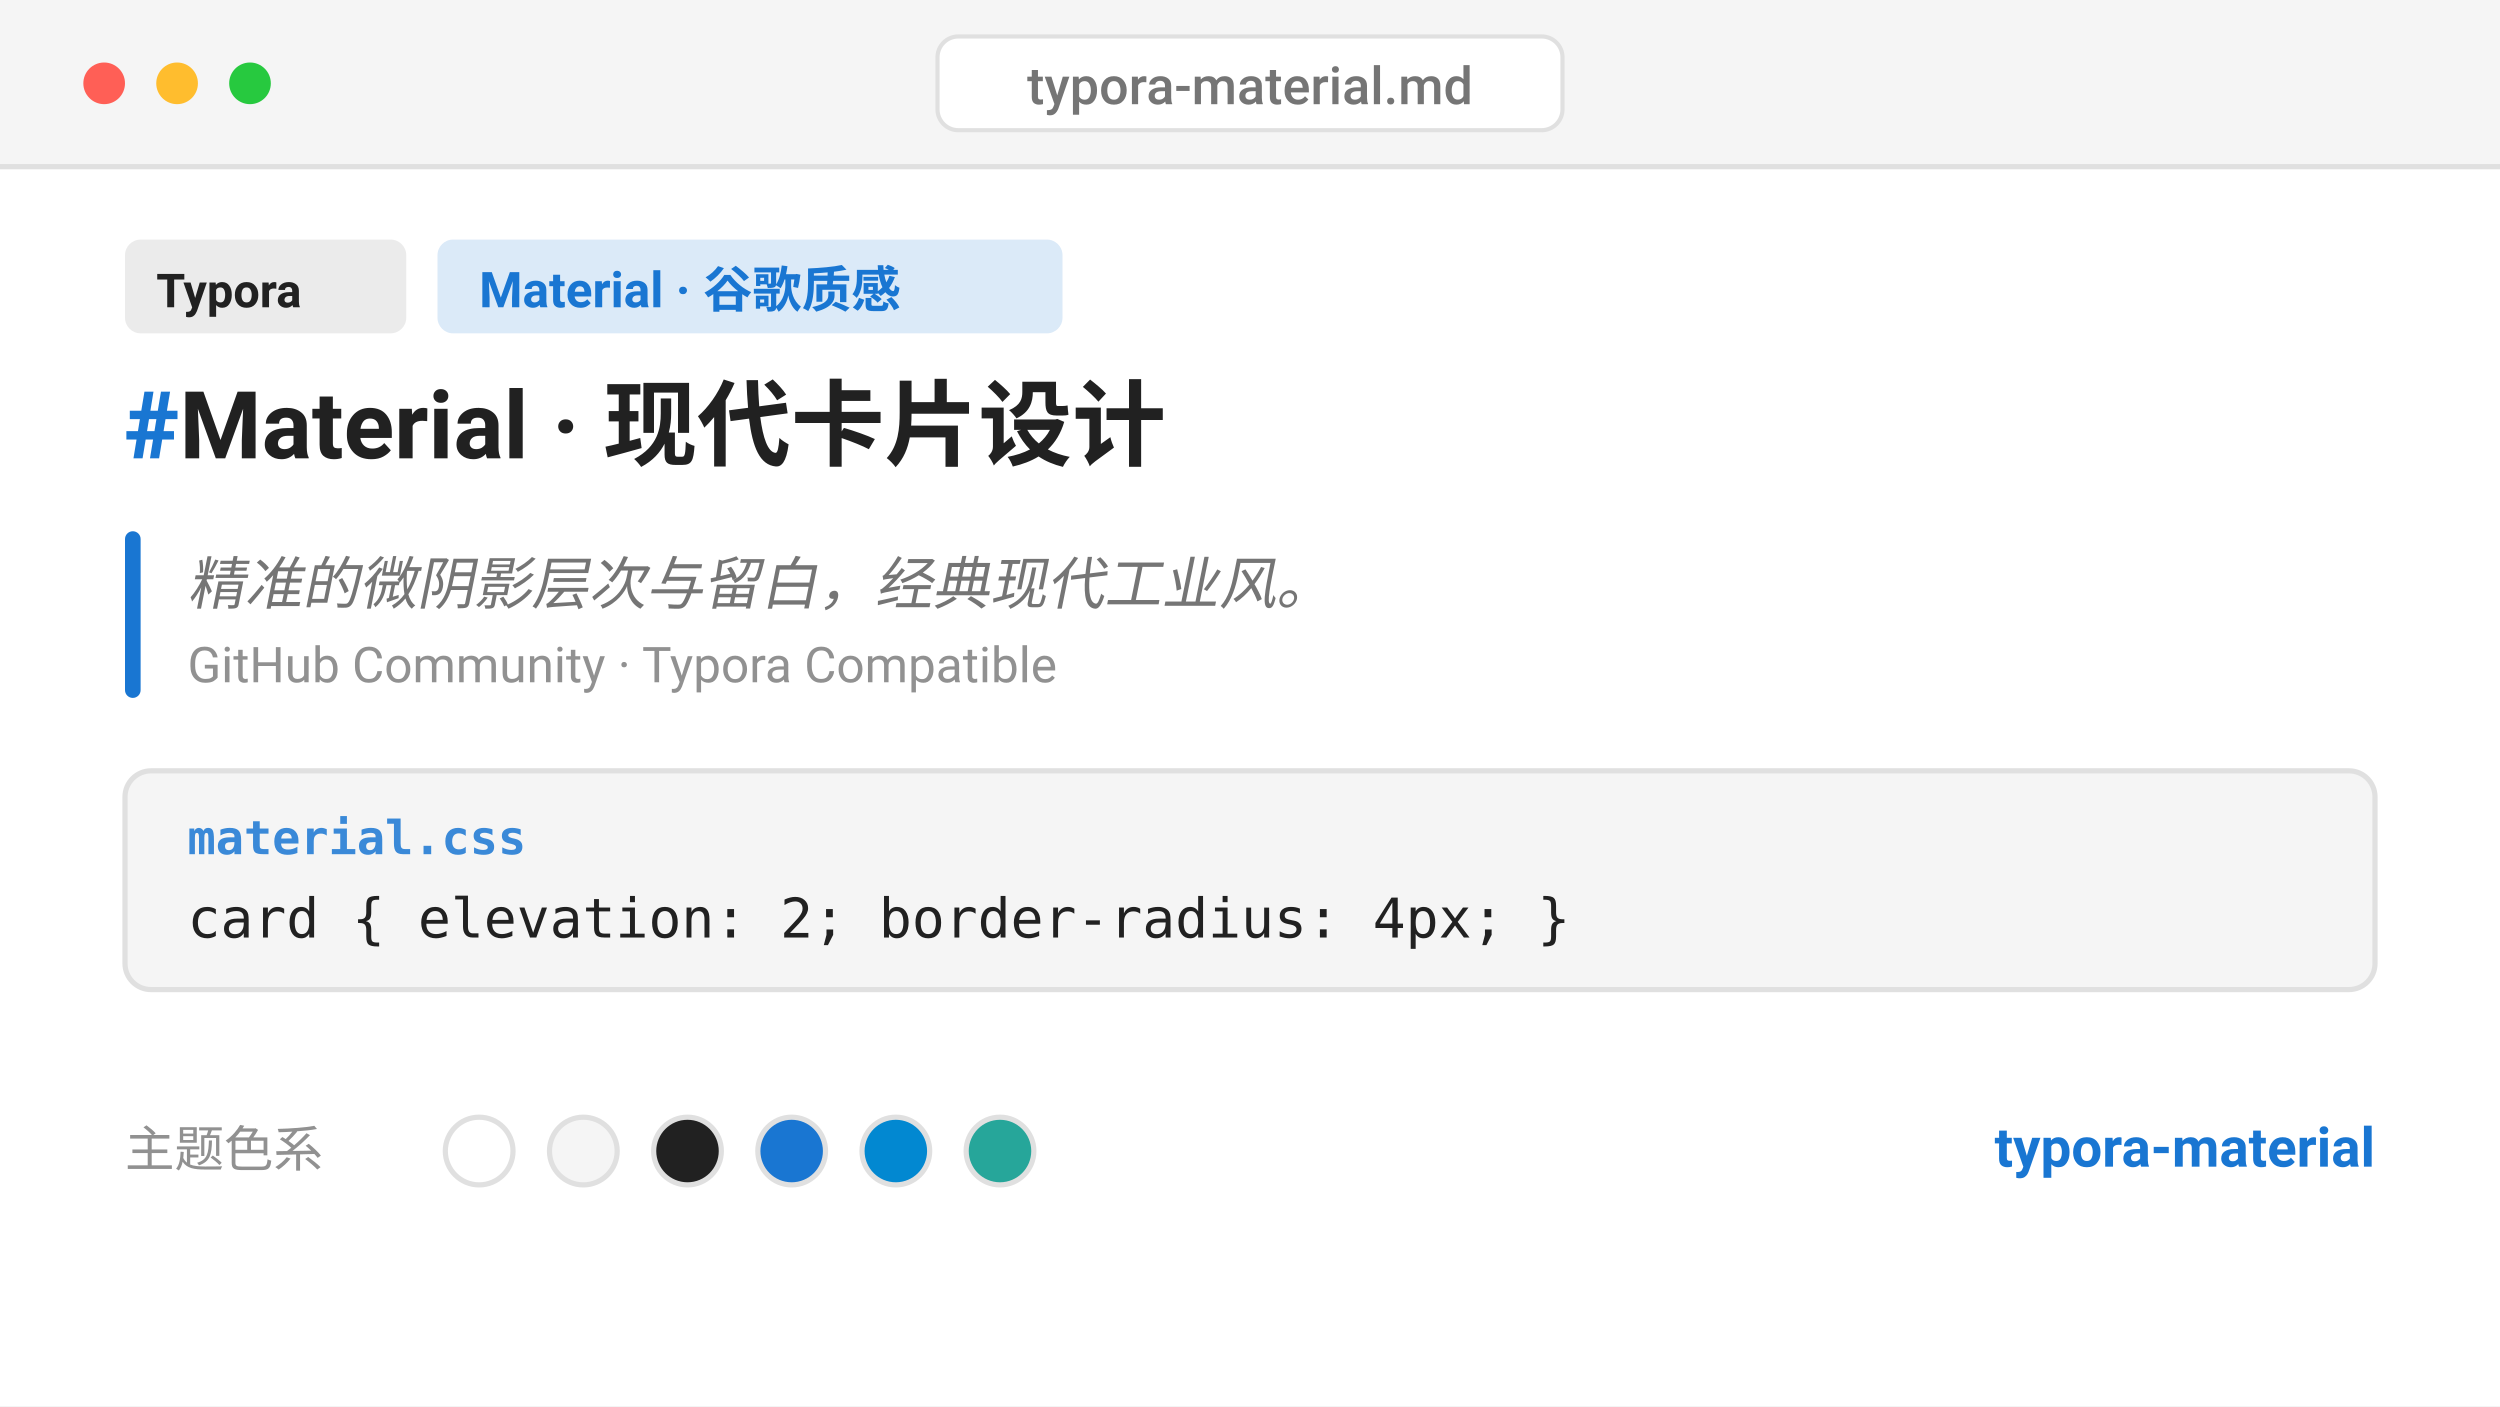
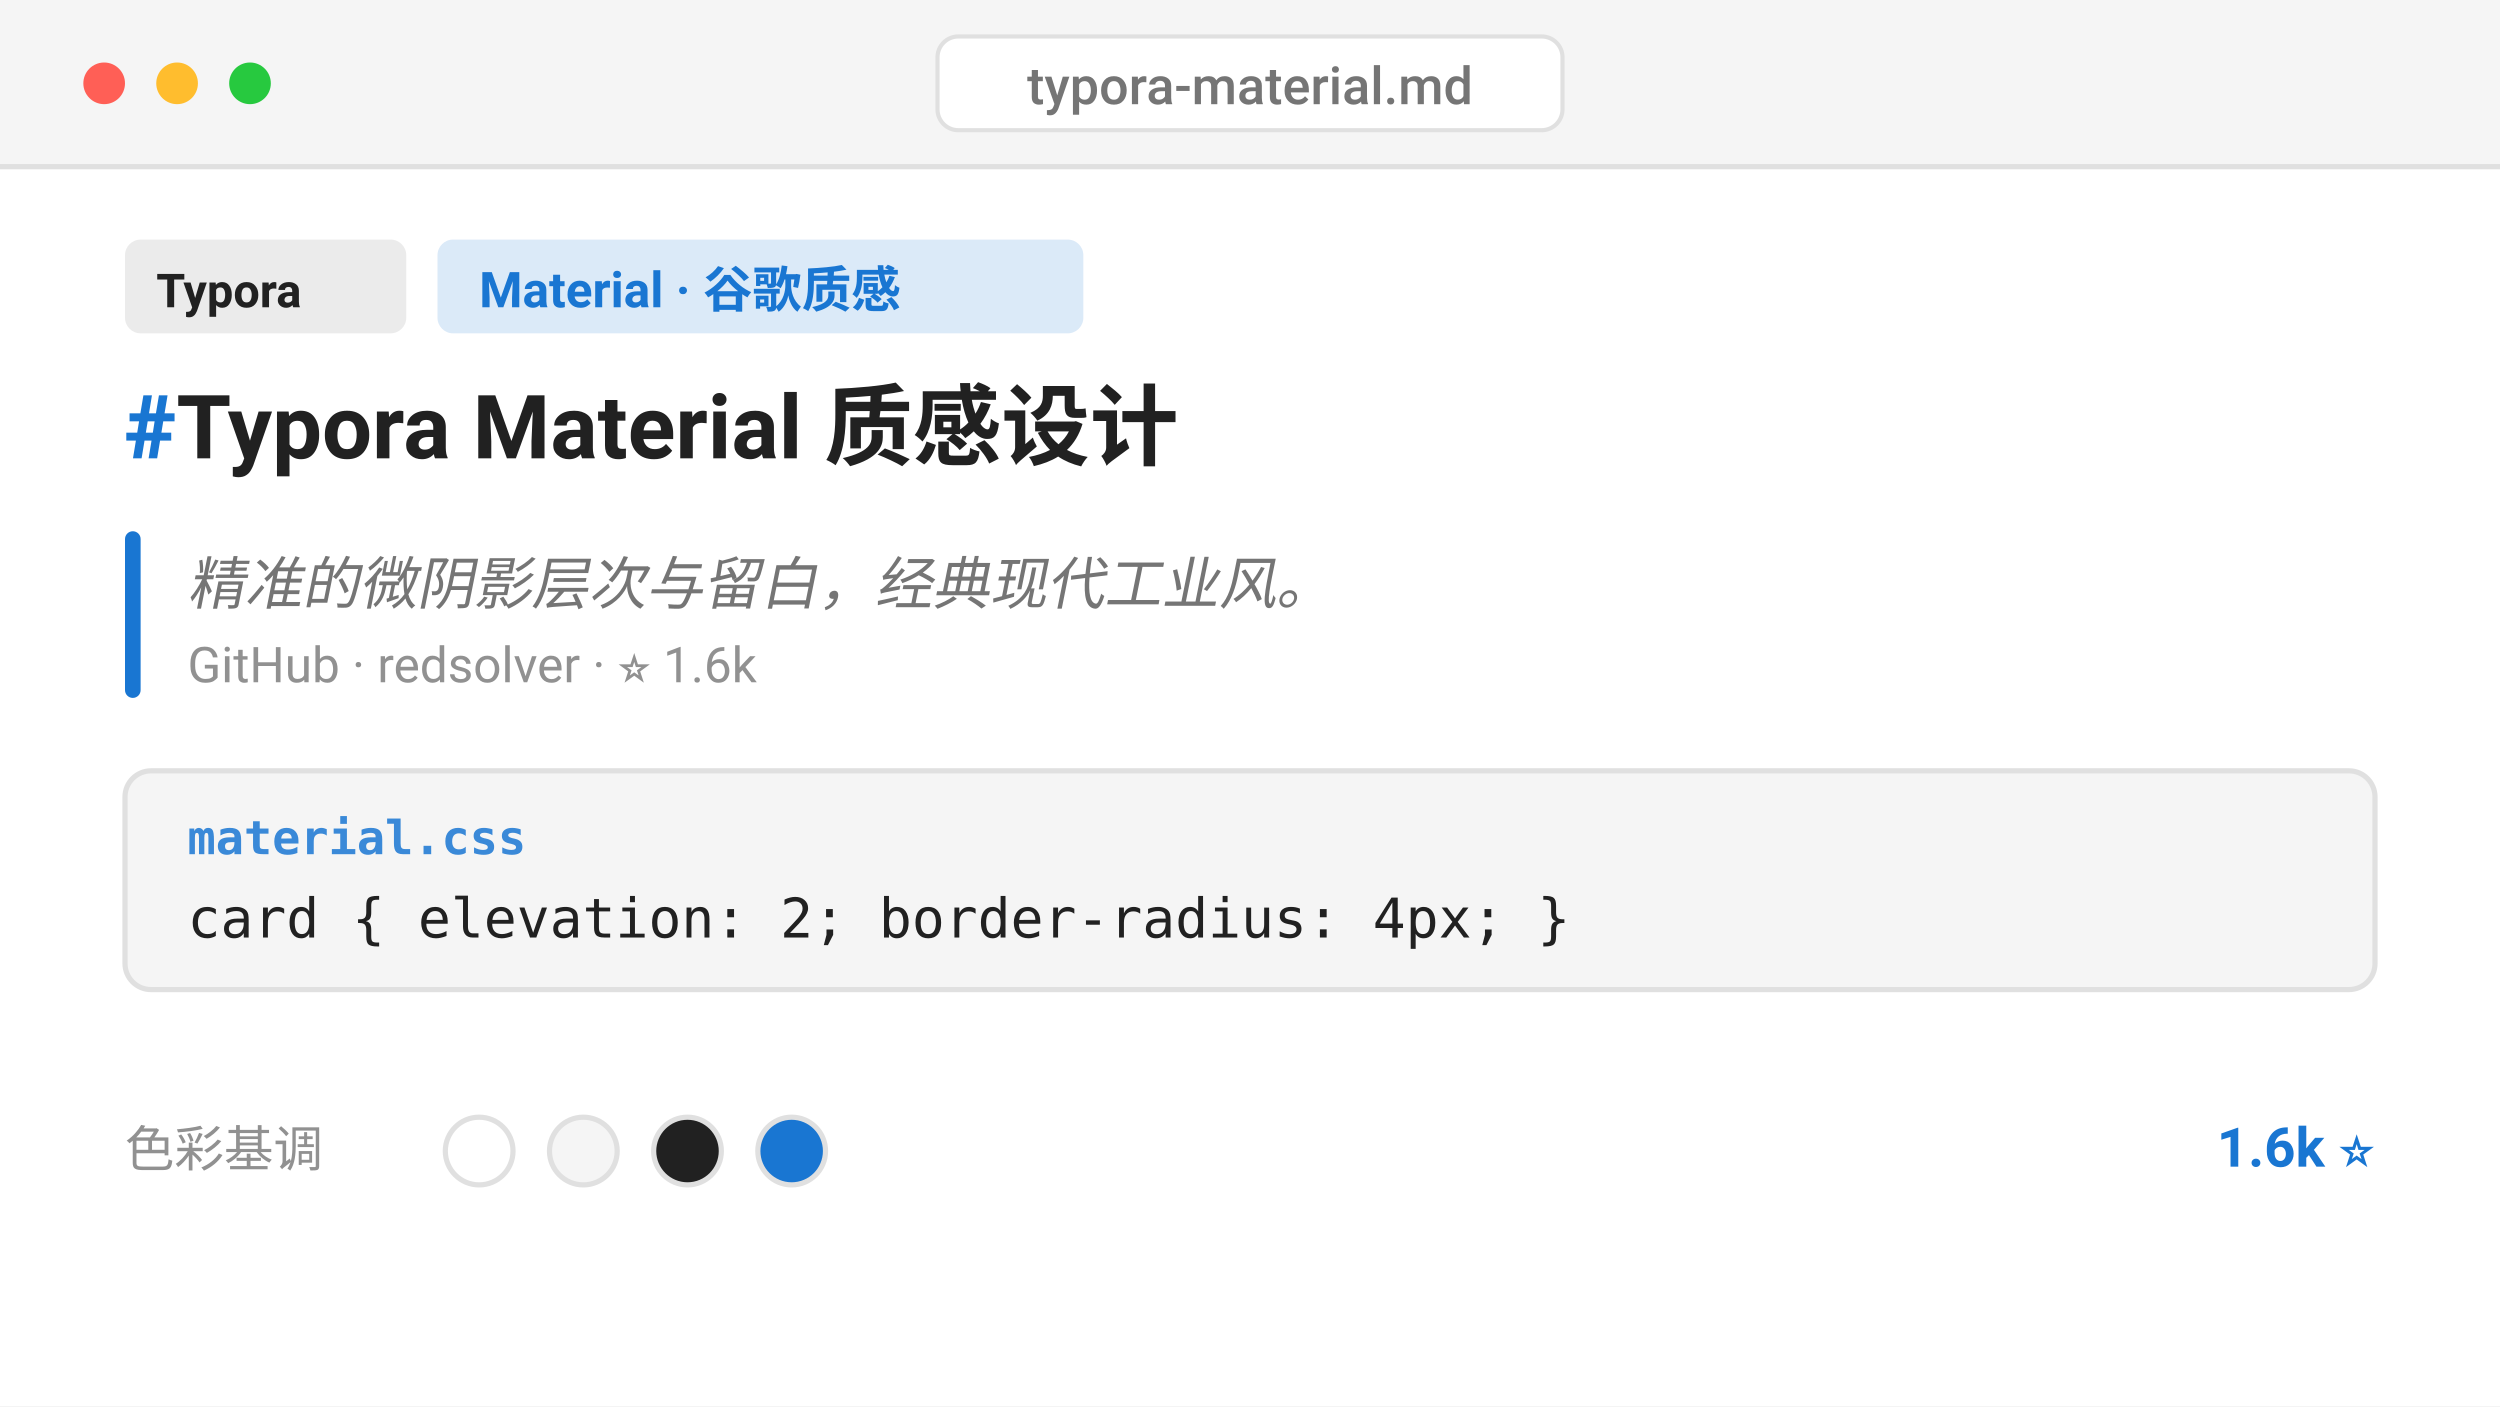
<svg xmlns="http://www.w3.org/2000/svg" viewBox="0 0 480 270" width="480" height="270">
  <rect width="480" height="270" fill="#ffffff" />
  <rect width="480" height="32" fill="#f5f5f5" />
  <line x1="0" y1="32" x2="480" y2="32" stroke="#e0e0e0" stroke-width="1" />
  <circle cx="20" cy="16" r="4" fill="#ff5f56" />
  <circle cx="34" cy="16" r="4" fill="#ffbd2e" />
  <circle cx="48" cy="16" r="4" fill="#27c93f" />
  <rect x="180" y="7" width="120" height="18" rx="4" fill="#ffffff" stroke="#e0e0e0" stroke-width="0.8" />
  <text x="240" y="20" fill="#757575" font-family="-apple-system, BlinkMacSystemFont, 'Segoe UI', Roboto, 'PingFang SC', sans-serif" font-size="10" text-anchor="middle" font-weight="500">typora-material.md</text>
  <g transform="translate(24, 46)">
    <rect x="0" y="0" width="54" height="18" rx="3" fill="#000000" opacity="0.08" />
    <text x="6" y="13" fill="#212121" font-family="-apple-system, BlinkMacSystemFont, 'Segoe UI', Roboto, 'PingFang SC', sans-serif" font-size="9" font-weight="700">Typora</text>
-     <rect x="60" y="0" width="120" height="18" rx="3" fill="#1976d2" opacity="0.16" />
+     <rect x="60" y="0" width="124" height="18" rx="3" fill="#1976d2" opacity="0.16" />
    <text x="68" y="13" fill="#1976d2" font-family="-apple-system, BlinkMacSystemFont, 'Segoe UI', Roboto, 'PingFang SC', sans-serif" font-size="9.5" font-weight="600">Material · 谷歌质感</text>
-     <text x="0" y="42" fill="#212121" font-family="-apple-system, BlinkMacSystemFont, 'Segoe UI', Roboto, 'PingFang SC', sans-serif" font-size="18" font-weight="700">
-       <tspan fill="#1976d2" font-weight="800"># </tspan>Material · 现代卡片设计
+     <text x="0" y="42" fill="#212121" font-family="-apple-system, BlinkMacSystemFont, 'Segoe UI', Roboto, 'PingFang SC', sans-serif" font-size="17" font-weight="700">
+       <tspan fill="#1976d2" font-weight="800"># </tspan>Typora Material 质感设计
    </text>
    <g transform="translate(0, 56)">
      <rect x="0" y="0" width="3" height="32" fill="#1976d2" rx="1.5" />
      <text x="12" y="14" fill="#757575" font-family="-apple-system, BlinkMacSystemFont, 'Segoe UI', Roboto, 'PingFang SC', sans-serif" font-size="11" font-style="italic">
        精准的微阴影层次与留白，经典现代工业风。
      </text>
      <text x="12" y="29" fill="#757575" font-family="-apple-system, BlinkMacSystemFont, 'Segoe UI', Roboto, 'PingFang SC', sans-serif" font-size="9.5" opacity="0.8">
-         GitHub Community · Typora Compatible
+         GitHub · redsolver · ⭐ 1.6k
      </text>
    </g>
    <g transform="translate(0, 102)">
      <rect x="0" y="0" width="432" height="42" rx="5" fill="#f5f5f5" stroke="#e0e0e0" stroke-width="1" />
      <text x="12" y="16" fill="#1976d2" font-family="'Fira Code', 'JetBrains Mono', Consolas, monospace" font-size="9" font-weight="600" opacity="0.85">material.css</text>
      <text x="12" y="32" fill="#212121" font-family="'Fira Code', 'JetBrains Mono', Consolas, monospace" font-size="10.5">card { elevation: 2; border-radius: 4px; }</text>
    </g>
    <g transform="translate(0, 160)">
-       <text x="0" y="18" fill="#757575" font-family="-apple-system, BlinkMacSystemFont, 'Segoe UI', Roboto, 'PingFang SC', sans-serif" font-size="9.5" opacity="0.8">主题色系</text>
+       <text x="0" y="18" fill="#757575" font-family="-apple-system, BlinkMacSystemFont, 'Segoe UI', Roboto, 'PingFang SC', sans-serif" font-size="9.5" opacity="0.8">色彩基调</text>
      <circle cx="68" cy="15" r="6.5" fill="#ffffff" stroke="#e0e0e0" stroke-width="1" />
      <circle cx="88" cy="15" r="6.5" fill="#f5f5f5" stroke="#e0e0e0" stroke-width="1" />
      <circle cx="108" cy="15" r="6.5" fill="#212121" stroke="#e0e0e0" stroke-width="1" />
      <circle cx="128" cy="15" r="6.5" fill="#1976d2" stroke="#e0e0e0" stroke-width="1" />
-       <circle cx="148" cy="15" r="6.5" fill="#0288d1" stroke="#e0e0e0" stroke-width="1" />
-       <circle cx="168" cy="15" r="6.5" fill="#26a69a" stroke="#e0e0e0" stroke-width="1" />
-       <text x="432" y="18" fill="#1976d2" font-family="-apple-system, BlinkMacSystemFont, 'Segoe UI', Roboto, 'PingFang SC', sans-serif" font-size="10.5" text-anchor="end" font-weight="600">typora-material</text>
+       <text x="432" y="18" fill="#1976d2" font-family="-apple-system, BlinkMacSystemFont, 'Segoe UI', Roboto, 'PingFang SC', sans-serif" font-size="10.5" text-anchor="end" font-weight="600">1.6k ⭐</text>
    </g>
  </g>
</svg>
